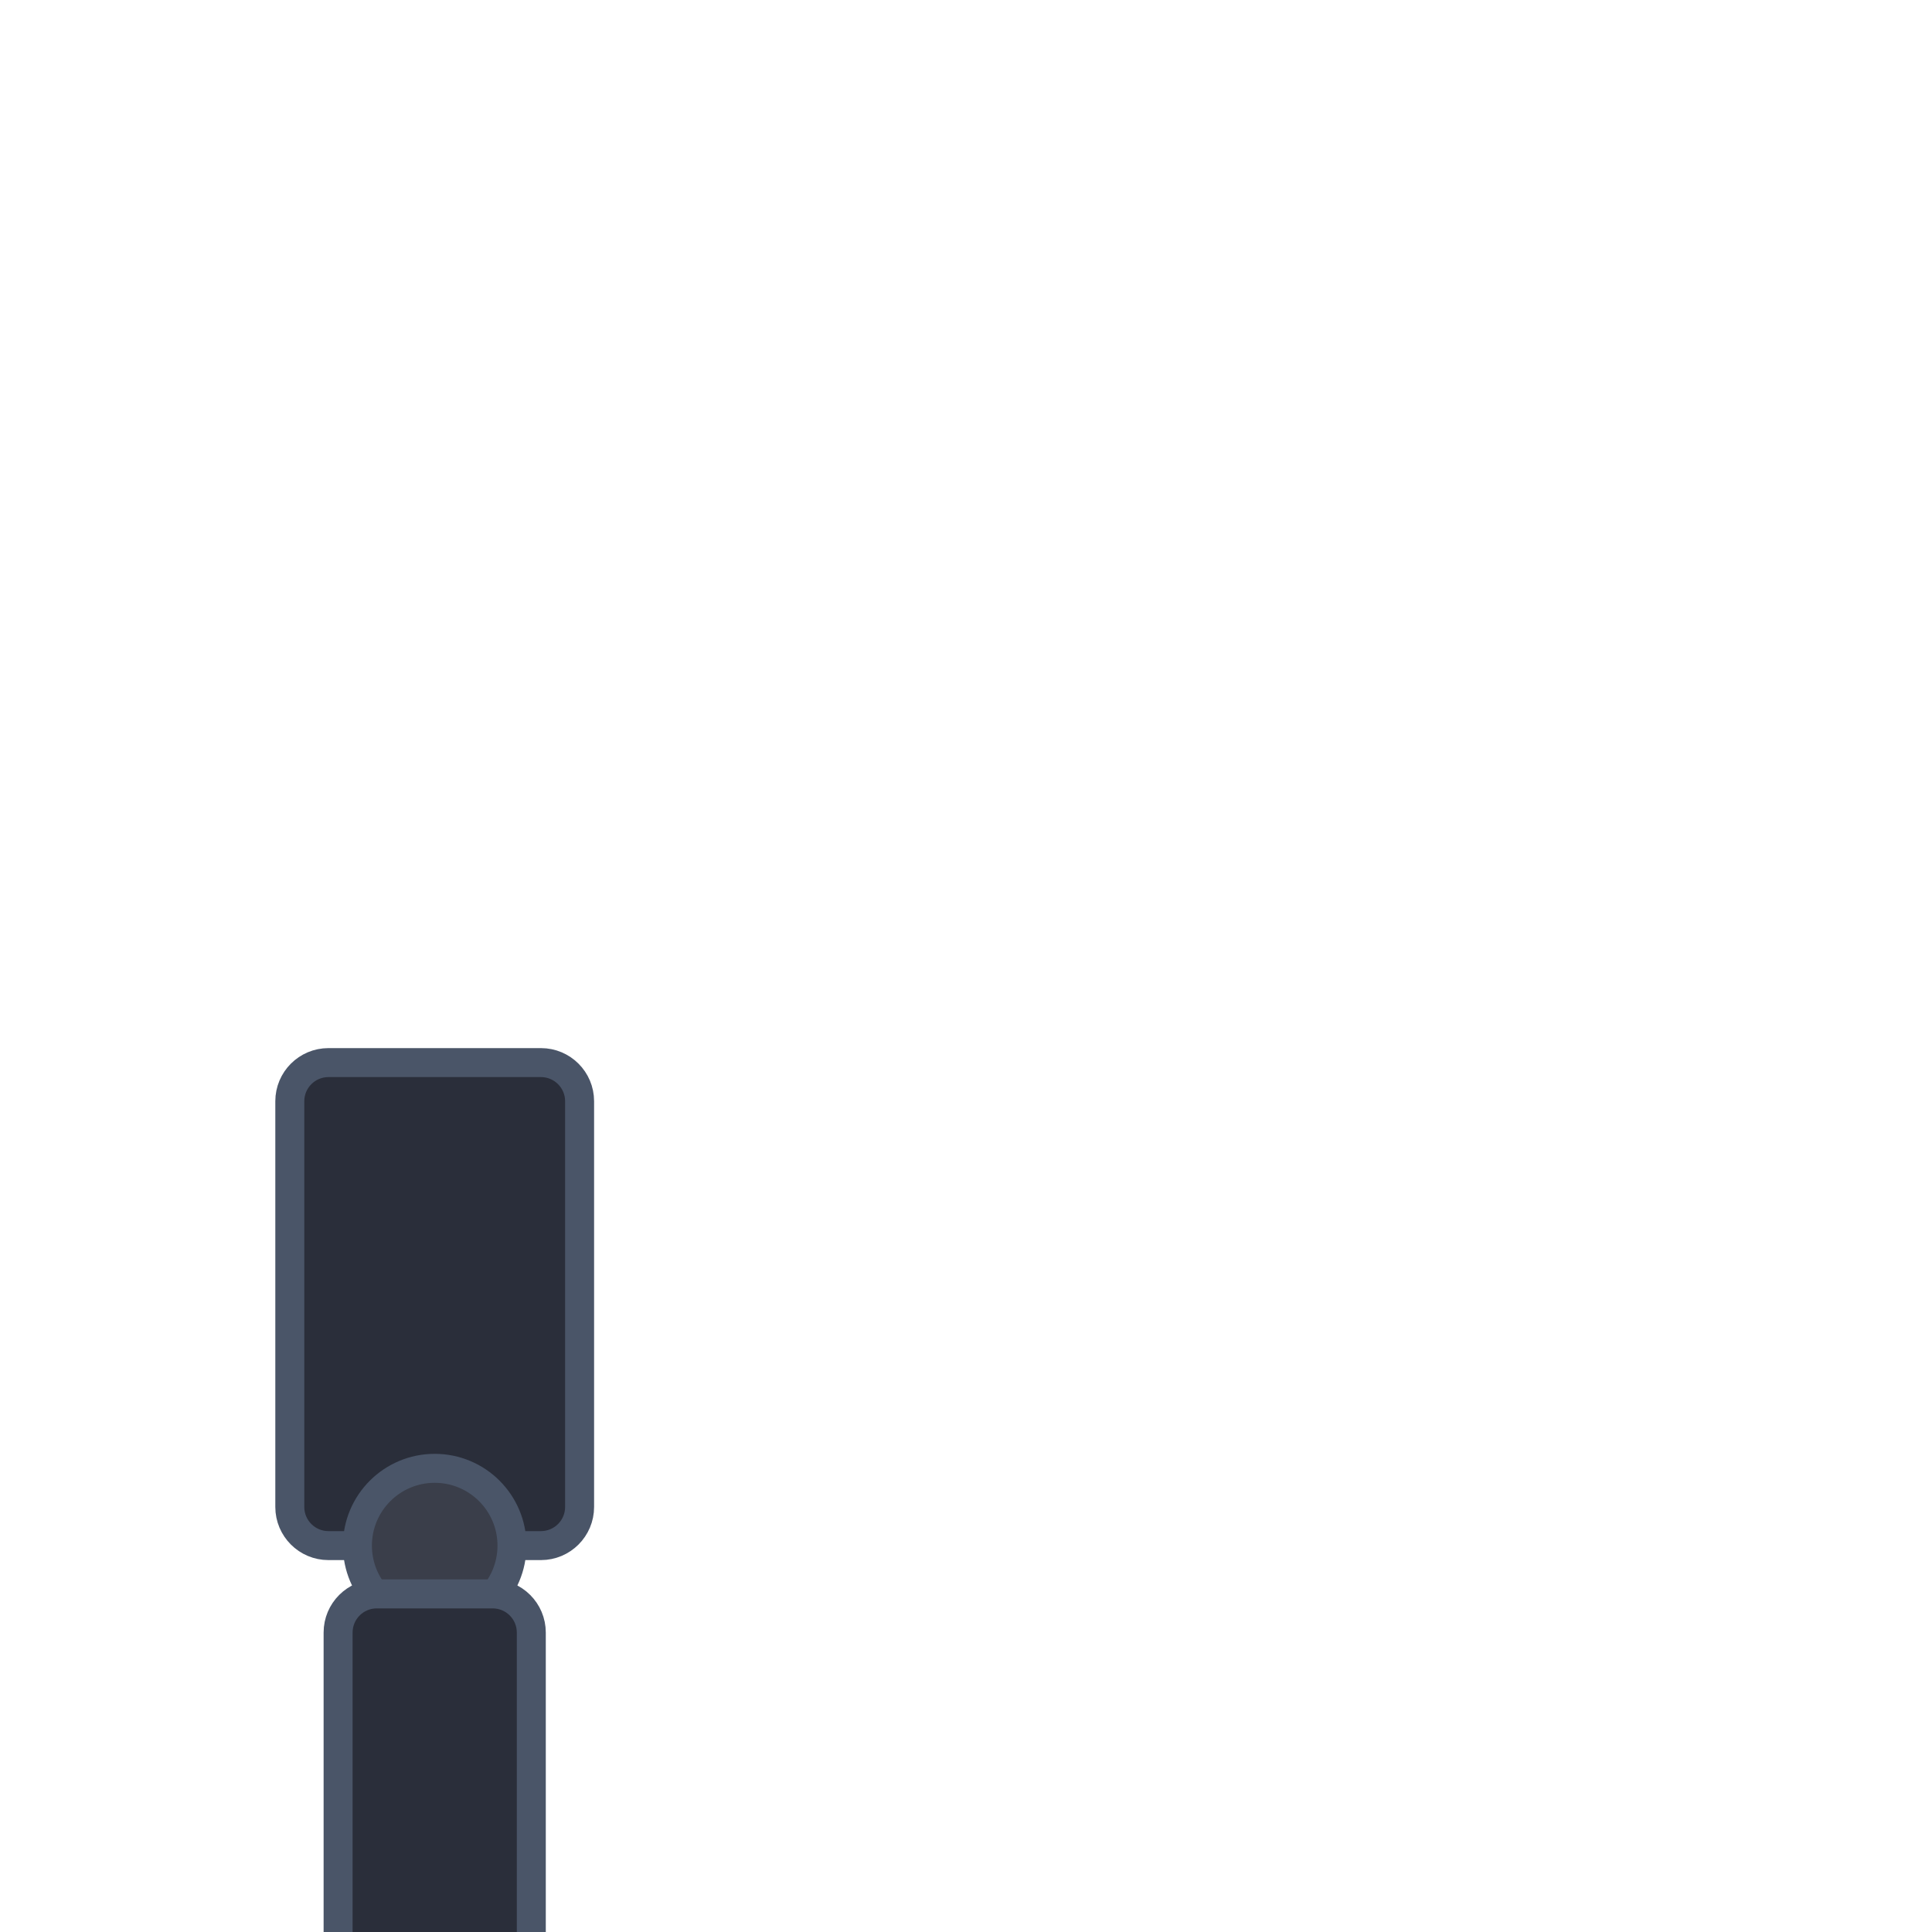
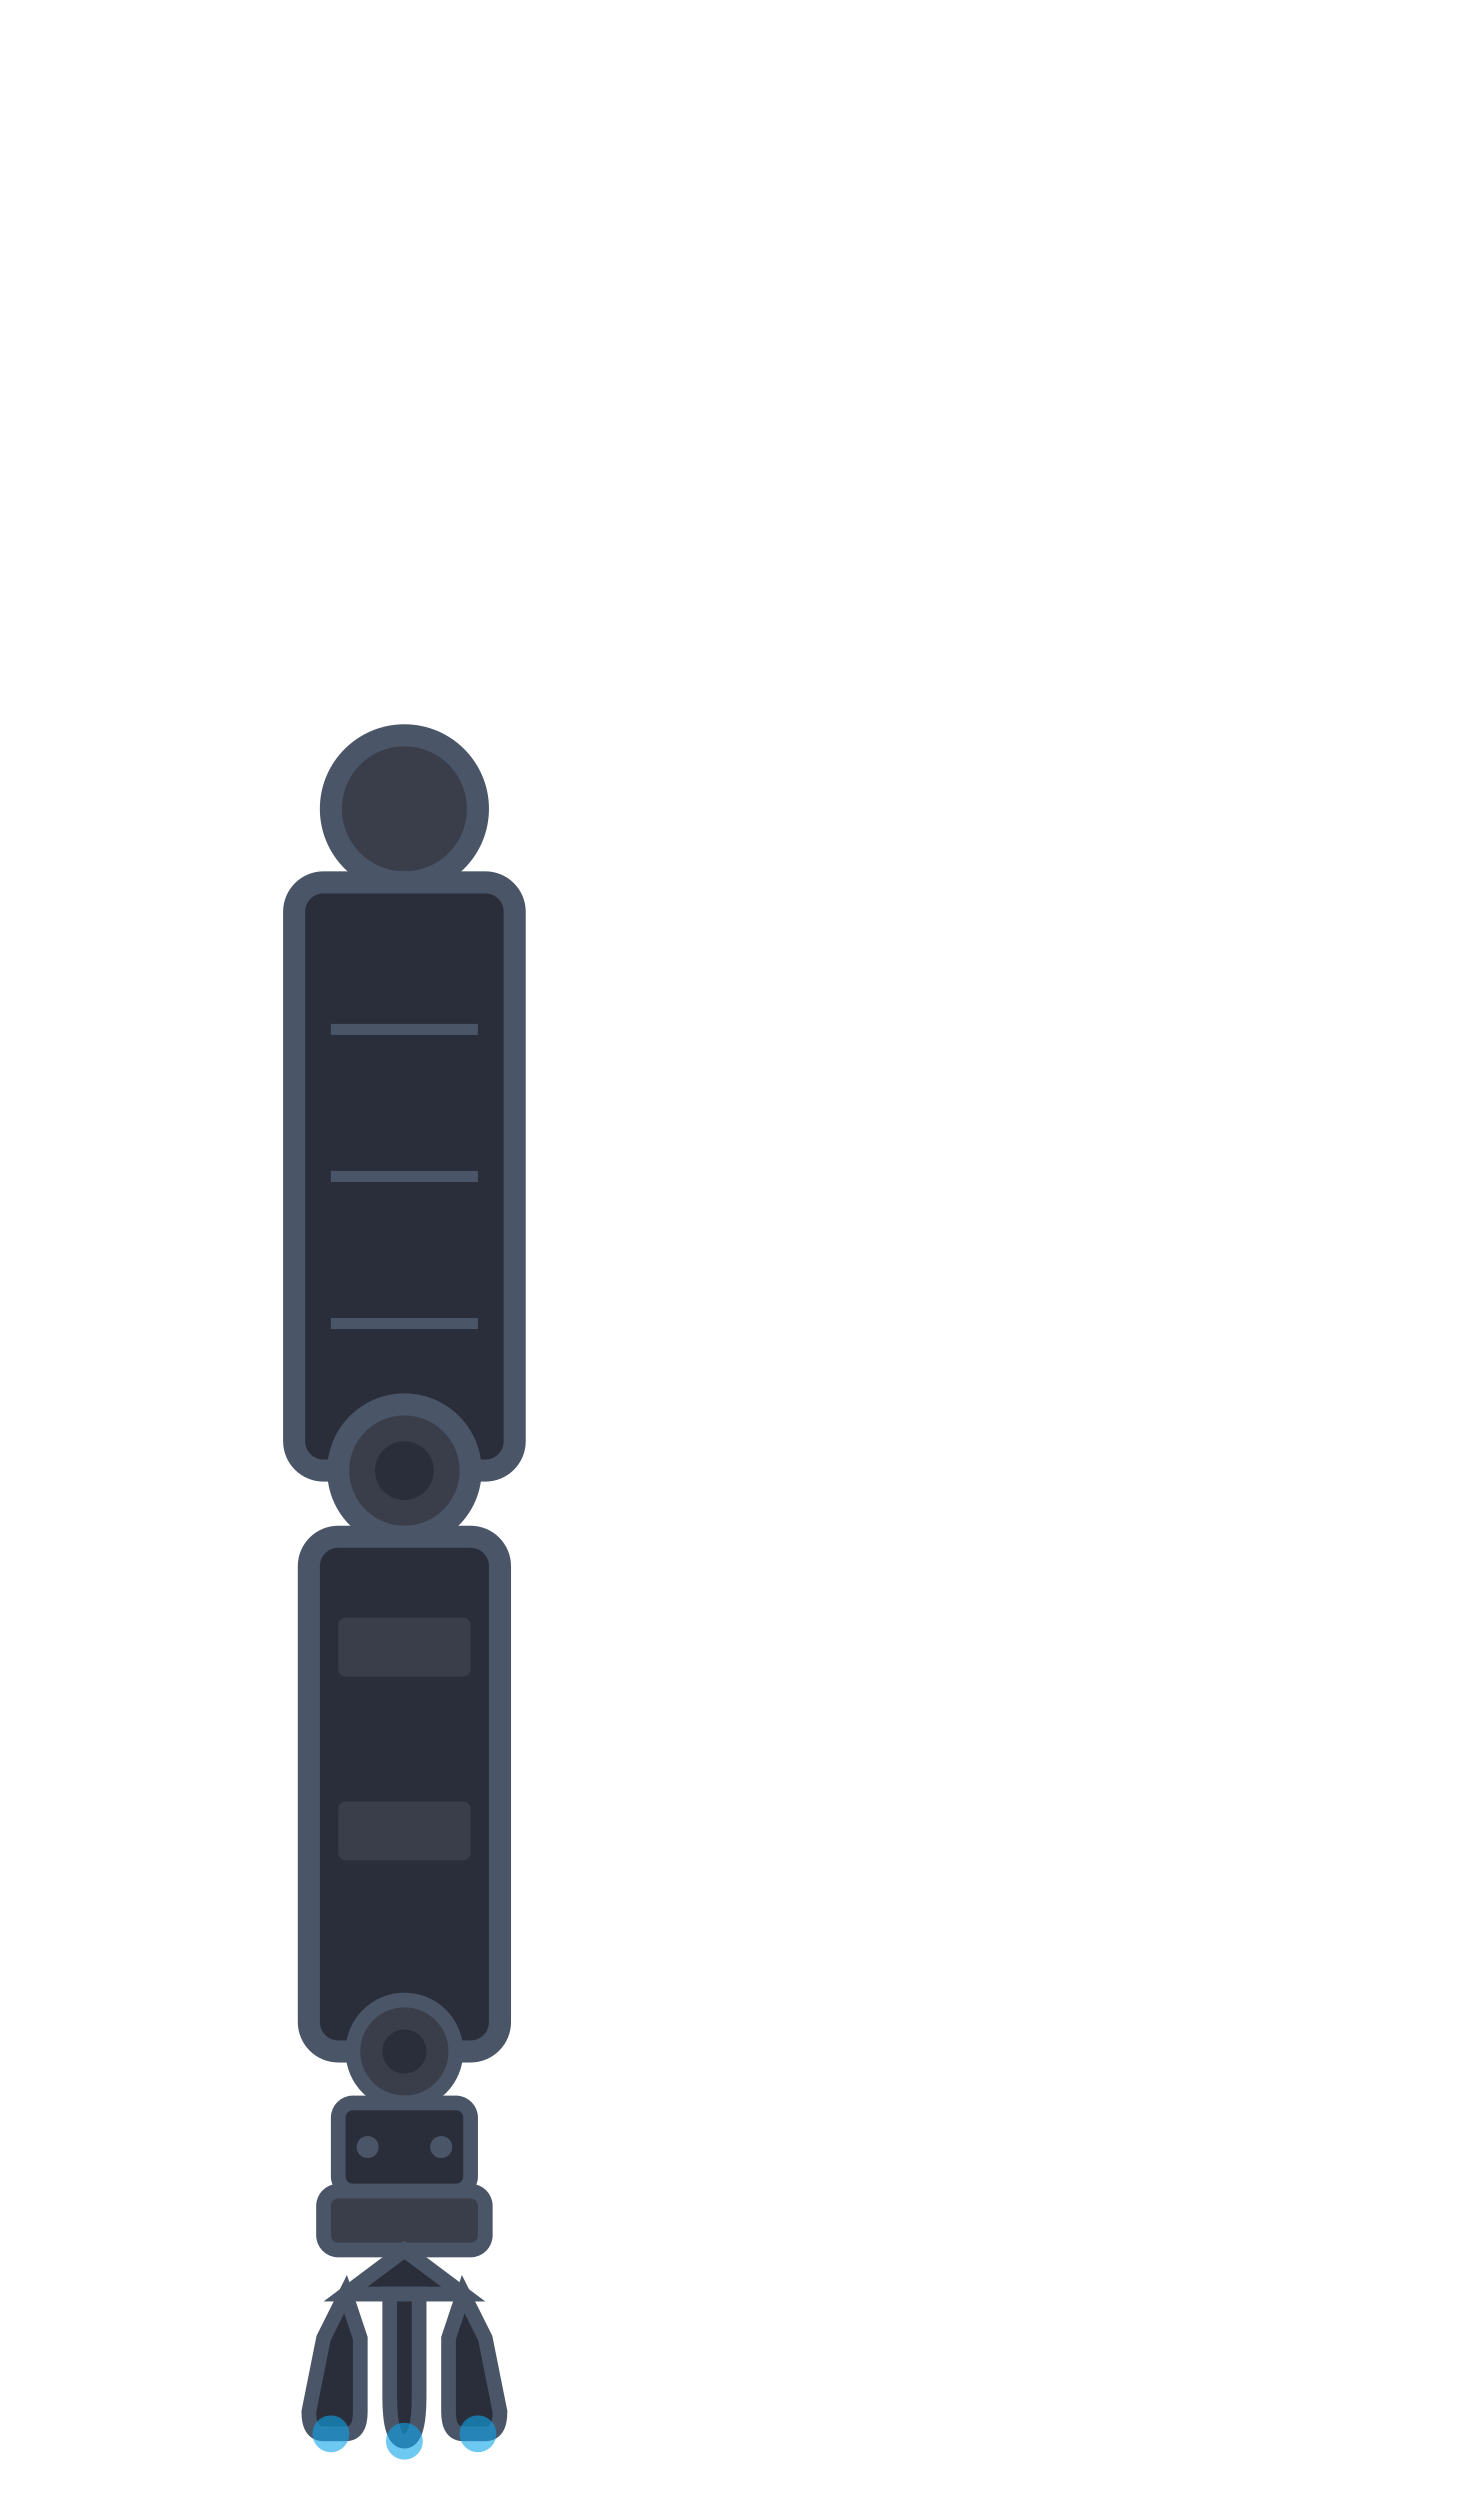
- <svg xmlns="http://www.w3.org/2000/svg" width="200" height="200" viewBox="0 0 200 200" fill="none">
-   <rect x="30" y="110" width="30" height="50" rx="4" fill="#2a2e3a" stroke="#4a5568" stroke-width="3" />
-   <circle cx="45" cy="160" r="8" fill="#3a3e4a" stroke="#4a5568" stroke-width="3" />
-   <rect x="35" y="165" width="20" height="40" rx="4" fill="#2a2e3a" stroke="#4a5568" stroke-width="3" />
-   <rect x="38" y="205" width="6" height="15" rx="2" fill="#2a2e3a" stroke="#4a5568" stroke-width="2" />
-   <rect x="46" y="205" width="6" height="15" rx="2" fill="#2a2e3a" stroke="#4a5568" stroke-width="2" />
+ <svg xmlns="http://www.w3.org/2000/svg" width="200" height="340" viewBox="0 0 180 340" fill="none">
+   <circle cx="45" cy="110" r="10" fill="#3a3e4a" stroke="#4a5568" stroke-width="3" />
+   <rect x="30" y="120" width="30" height="80" rx="4" fill="#2a2e3a" stroke="#4a5568" stroke-width="3" />
+   <line x1="35" y1="140" x2="55" y2="140" stroke="#4a5568" stroke-width="1.5" />
+   <line x1="35" y1="160" x2="55" y2="160" stroke="#4a5568" stroke-width="1.5" />
+   <line x1="35" y1="180" x2="55" y2="180" stroke="#4a5568" stroke-width="1.5" />
+   <circle cx="45" cy="200" r="9" fill="#3a3e4a" stroke="#4a5568" stroke-width="3" />
+   <circle cx="45" cy="200" r="4" fill="#2a2e3a" />
+   <rect x="32" y="209" width="26" height="70" rx="4" fill="#2a2e3a" stroke="#4a5568" stroke-width="3" />
+   <rect x="36" y="220" width="18" height="8" rx="1" fill="#3a3e4a" />
+   <rect x="36" y="245" width="18" height="8" rx="1" fill="#3a3e4a" />
+   <circle cx="45" cy="279" r="7" fill="#3a3e4a" stroke="#4a5568" stroke-width="2" />
+   <circle cx="45" cy="279" r="3" fill="#2a2e3a" />
+   <rect x="36" y="286" width="18" height="12" rx="2" fill="#2a2e3a" stroke="#4a5568" stroke-width="2" />
+   <circle cx="40" cy="292" r="1.5" fill="#4a5568" />
+   <circle cx="50" cy="292" r="1.5" fill="#4a5568" />
+   <rect x="34" y="298" width="22" height="8" rx="2" fill="#3a3e4a" stroke="#4a5568" stroke-width="2" />
+   <polygon points="45,306 37,312 53,312" fill="#2a2e3a" stroke="#4a5568" stroke-width="2" />
+   <path d="M 37 312 L 34 318 L 32 328 Q 32 331 34 331 L 37 331 Q 39 331 39 328 L 39 318 Z" fill="#2a2e3a" stroke="#4a5568" stroke-width="2" />
+   <circle cx="35" cy="331" r="2.5" fill="#0ea5e9" opacity="0.6" />
+   <path d="M 43 312 L 43 326 Q 43 332 45 332 Q 47 332 47 326 L 47 312 Z" fill="#2a2e3a" stroke="#4a5568" stroke-width="2" />
+   <circle cx="45" cy="332" r="2.5" fill="#0ea5e9" opacity="0.6" />
+   <path d="M 53 312 L 56 318 L 58 328 Q 58 331 56 331 L 53 331 Q 51 331 51 328 L 51 318 Z" fill="#2a2e3a" stroke="#4a5568" stroke-width="2" />
+   <circle cx="55" cy="331" r="2.5" fill="#0ea5e9" opacity="0.6" />
</svg>
